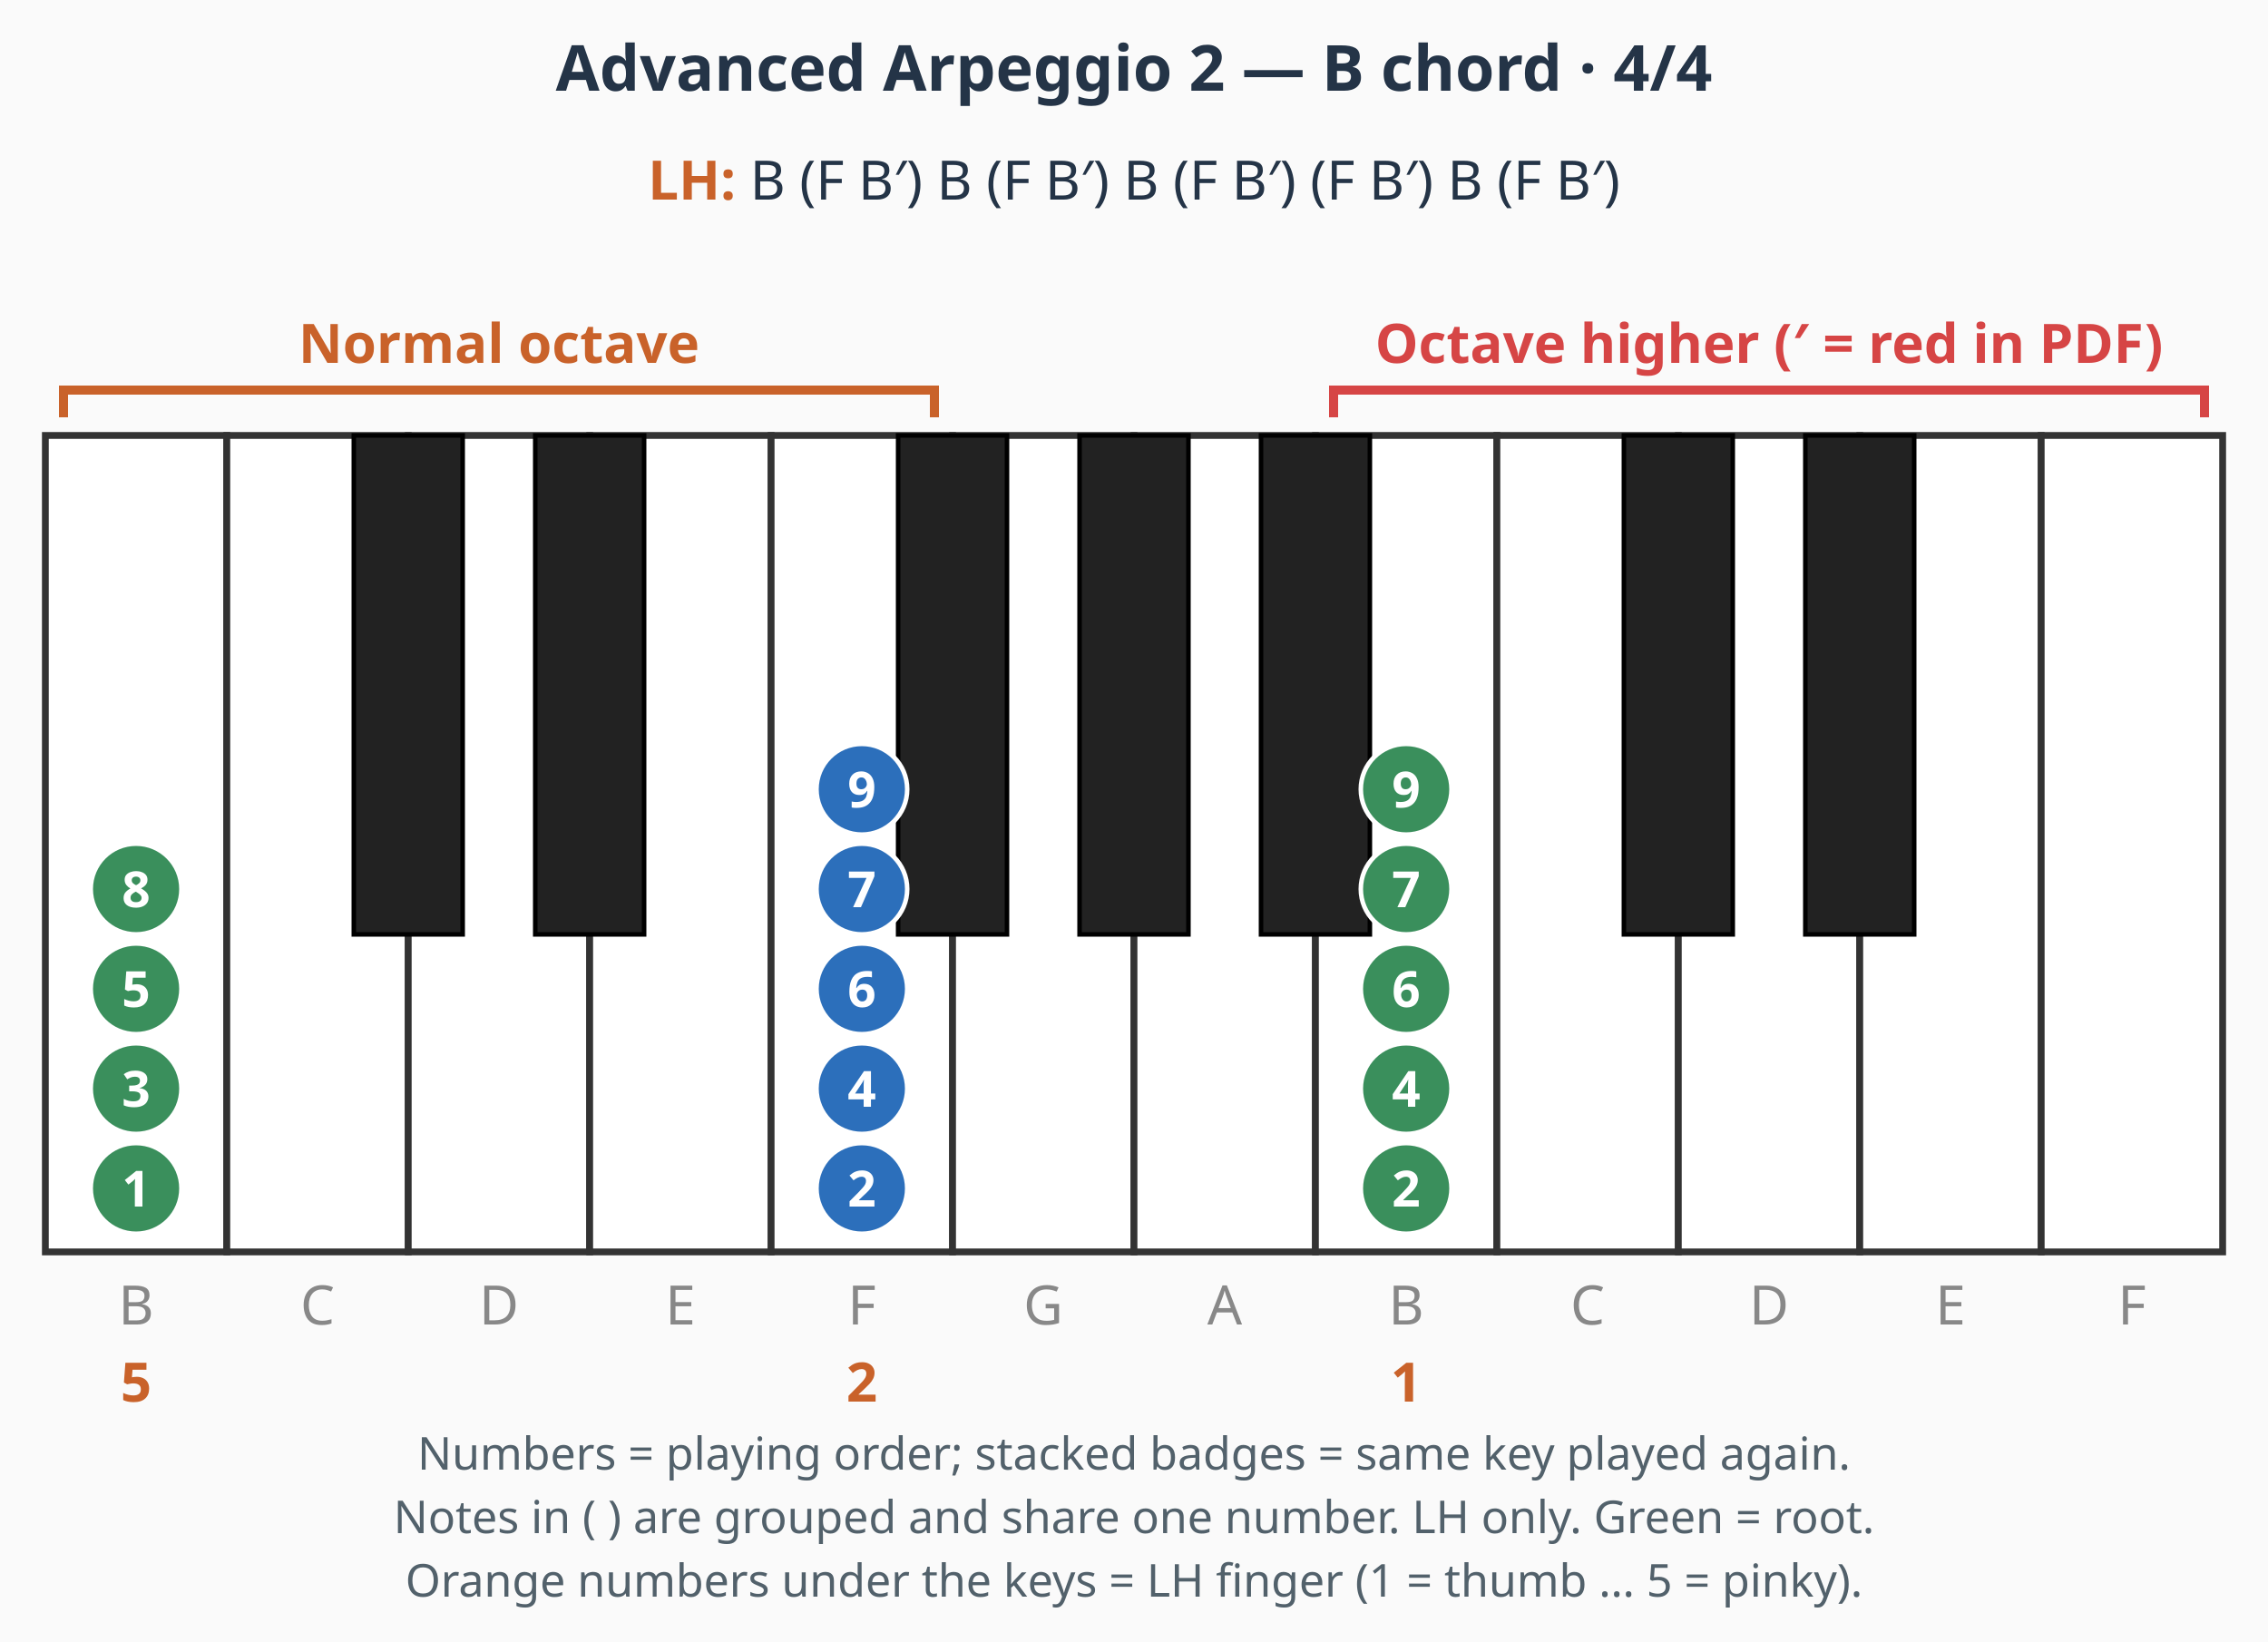
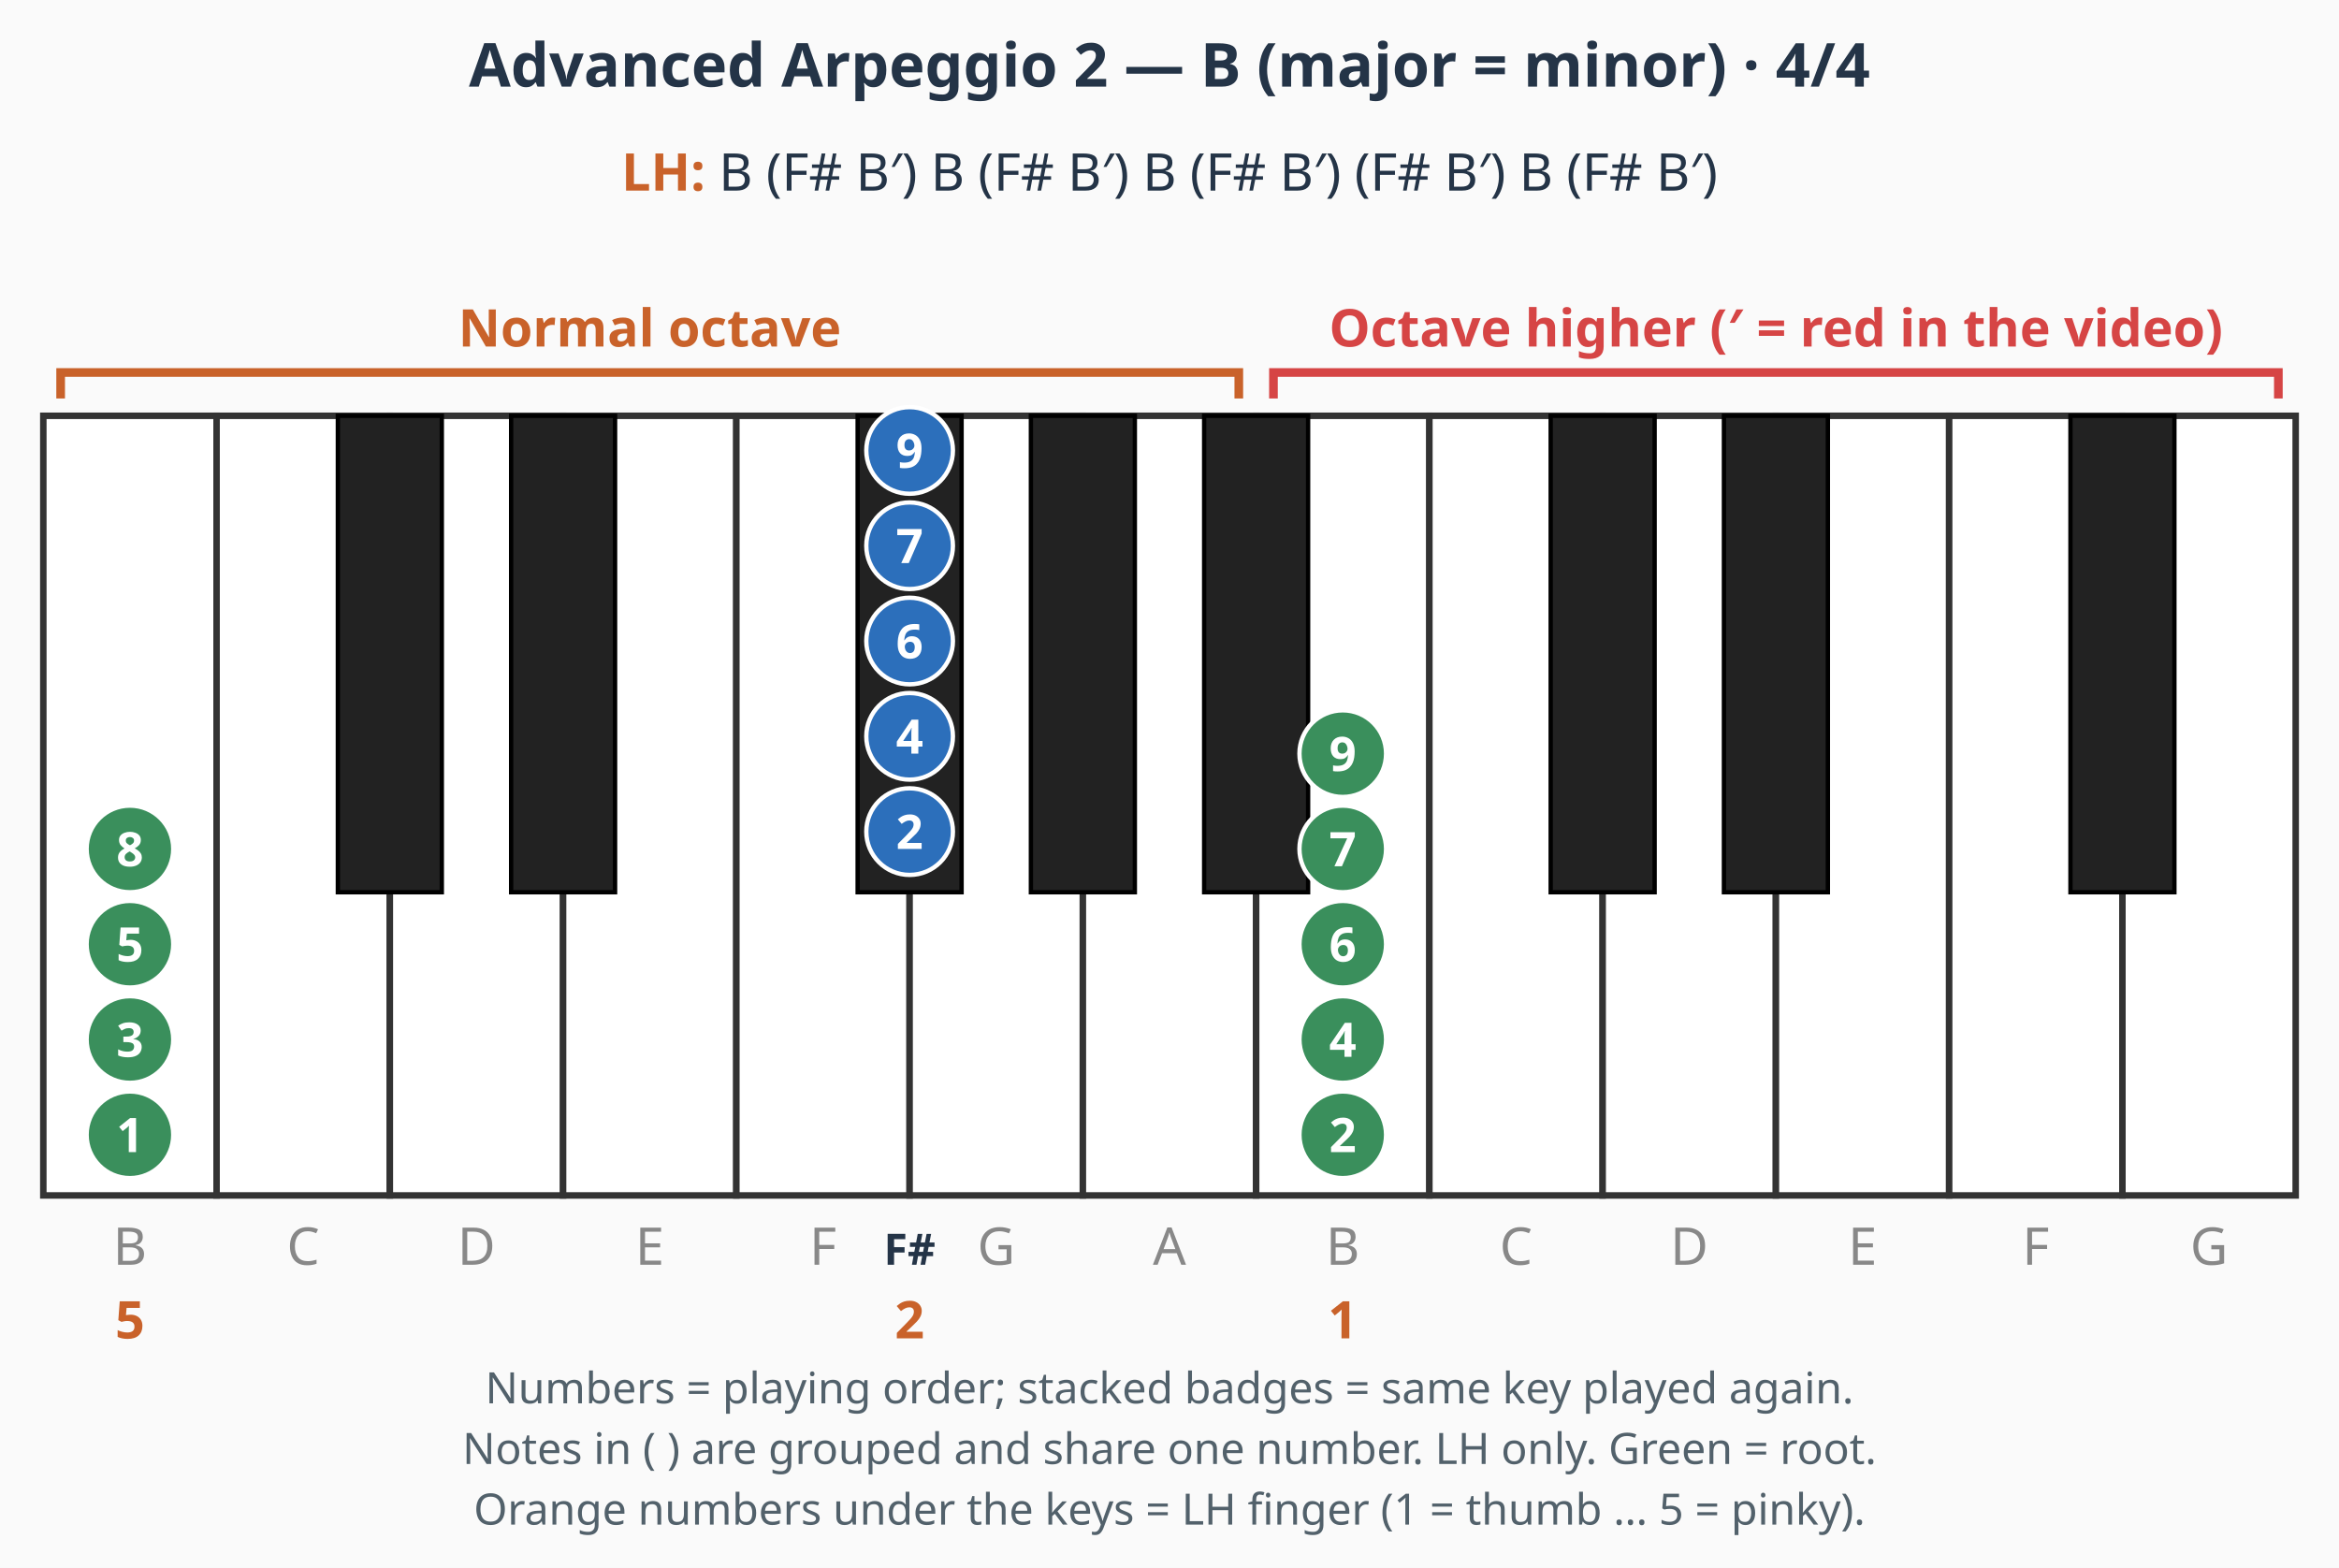
- <svg xmlns="http://www.w3.org/2000/svg" viewBox="0 0 500 362" font-family="sans-serif">
-   <rect width="500" height="362" fill="#fafafa" />
-   <text x="250" y="20" text-anchor="middle" font-size="14" font-weight="bold" fill="#243447">Advanced Arpeggio 2 — B chord · 4/4</text>
-   <text x="250" y="44" text-anchor="middle" font-size="12" fill="#243447">
-     <tspan fill="#c9622a" font-weight="bold">LH:</tspan> B (F B′) B (F B′) B (F B′) (F B′) B (F B′)</text>
-   <path d="M14 92 V86 H206 V92" fill="none" stroke="#c9622a" stroke-width="2" />
-   <text x="110" y="80" text-anchor="middle" font-size="12" font-weight="bold" fill="#c9622a">Normal octave</text>
-   <path d="M294 92 V86 H486 V92" fill="none" stroke="#d64545" stroke-width="2" />
-   <text x="390" y="80" text-anchor="middle" font-size="12" font-weight="bold" fill="#d64545">Octave higher (′ = red in PDF)</text>
+ <svg xmlns="http://www.w3.org/2000/svg" viewBox="0 0 540 362" font-family="sans-serif">
+   <rect width="540" height="362" fill="#fafafa" />
+   <text x="270" y="20" text-anchor="middle" font-size="14" font-weight="bold" fill="#243447">Advanced Arpeggio 2 — B (major = minor) · 4/4</text>
+   <text x="270" y="44" text-anchor="middle" font-size="12" fill="#243447">
+     <tspan fill="#c9622a" font-weight="bold">LH:</tspan> B (F# B′) B (F# B′) B (F# B′) (F# B′) B (F# B′)</text>
+   <path d="M14 92 V86 H286 V92" fill="none" stroke="#c9622a" stroke-width="2" />
+   <text x="150" y="80" text-anchor="middle" font-size="12" font-weight="bold" fill="#c9622a">Normal octave</text>
+   <path d="M294 92 V86 H526 V92" fill="none" stroke="#d64545" stroke-width="2" />
+   <text x="410" y="80" text-anchor="middle" font-size="12" font-weight="bold" fill="#d64545">Octave higher (′ = red in the video)</text>
  <g transform="translate(0,96)">
    <g stroke="#333" stroke-width="1.5">
      <rect x="10" y="0" width="40" height="180" fill="#ffffff" />
      <rect x="50" y="0" width="40" height="180" fill="#ffffff" />
      <rect x="90" y="0" width="40" height="180" fill="#ffffff" />
      <rect x="130" y="0" width="40" height="180" fill="#ffffff" />
      <rect x="170" y="0" width="40" height="180" fill="#ffffff" />
      <rect x="210" y="0" width="40" height="180" fill="#ffffff" />
      <rect x="250" y="0" width="40" height="180" fill="#ffffff" />
      <rect x="290" y="0" width="40" height="180" fill="#ffffff" />
      <rect x="330" y="0" width="40" height="180" fill="#ffffff" />
      <rect x="370" y="0" width="40" height="180" fill="#ffffff" />
      <rect x="410" y="0" width="40" height="180" fill="#ffffff" />
      <rect x="450" y="0" width="40" height="180" fill="#ffffff" />
+       <rect x="490" y="0" width="40" height="180" fill="#ffffff" />
    </g>
    <g stroke="#000" stroke-width="1" fill="#222222">
      <rect x="78" y="0" width="24" height="110" />
      <rect x="118" y="0" width="24" height="110" />
      <rect x="198" y="0" width="24" height="110" />
      <rect x="238" y="0" width="24" height="110" />
      <rect x="278" y="0" width="24" height="110" />
      <rect x="358" y="0" width="24" height="110" />
      <rect x="398" y="0" width="24" height="110" />
+       <rect x="478" y="0" width="24" height="110" />
    </g>
    <g>
      <circle cx="30" cy="166" r="10" fill="#3a8f5c" stroke="#ffffff" stroke-width="1" />
      <circle cx="30" cy="144" r="10" fill="#3a8f5c" stroke="#ffffff" stroke-width="1" />
      <circle cx="30" cy="122" r="10" fill="#3a8f5c" stroke="#ffffff" stroke-width="1" />
      <circle cx="30" cy="100" r="10" fill="#3a8f5c" stroke="#ffffff" stroke-width="1" />
-       <circle cx="190" cy="166" r="10" fill="#2c6fbb" stroke="#ffffff" stroke-width="1" />
-       <circle cx="190" cy="144" r="10" fill="#2c6fbb" stroke="#ffffff" stroke-width="1" />
-       <circle cx="190" cy="122" r="10" fill="#2c6fbb" stroke="#ffffff" stroke-width="1" />
-       <circle cx="190" cy="100" r="10" fill="#2c6fbb" stroke="#ffffff" stroke-width="1" />
-       <circle cx="190" cy="78" r="10" fill="#2c6fbb" stroke="#ffffff" stroke-width="1" />
+       <circle cx="210" cy="96" r="10" fill="#2c6fbb" stroke="#ffffff" stroke-width="1" />
+       <circle cx="210" cy="74" r="10" fill="#2c6fbb" stroke="#ffffff" stroke-width="1" />
+       <circle cx="210" cy="52" r="10" fill="#2c6fbb" stroke="#ffffff" stroke-width="1" />
+       <circle cx="210" cy="30" r="10" fill="#2c6fbb" stroke="#ffffff" stroke-width="1" />
+       <circle cx="210" cy="8" r="10" fill="#2c6fbb" stroke="#ffffff" stroke-width="1" />
      <circle cx="310" cy="166" r="10" fill="#3a8f5c" stroke="#ffffff" stroke-width="1" />
      <circle cx="310" cy="144" r="10" fill="#3a8f5c" stroke="#ffffff" stroke-width="1" />
      <circle cx="310" cy="122" r="10" fill="#3a8f5c" stroke="#ffffff" stroke-width="1" />
      <circle cx="310" cy="100" r="10" fill="#3a8f5c" stroke="#ffffff" stroke-width="1" />
      <circle cx="310" cy="78" r="10" fill="#3a8f5c" stroke="#ffffff" stroke-width="1" />
    </g>
    <g fill="#ffffff" font-size="11" font-weight="bold" text-anchor="middle">
      <text x="30" y="170">1</text>
      <text x="30" y="148">3</text>
      <text x="30" y="126">5</text>
      <text x="30" y="104">8</text>
-       <text x="190" y="170">2</text>
-       <text x="190" y="148">4</text>
-       <text x="190" y="126">6</text>
-       <text x="190" y="104">7</text>
-       <text x="190" y="82">9</text>
+       <text x="210" y="100">2</text>
+       <text x="210" y="78">4</text>
+       <text x="210" y="56">6</text>
+       <text x="210" y="34">7</text>
+       <text x="210" y="12">9</text>
      <text x="310" y="170">2</text>
      <text x="310" y="148">4</text>
      <text x="310" y="126">6</text>
      <text x="310" y="104">7</text>
      <text x="310" y="82">9</text>
    </g>
    <g fill="#888" font-size="12" text-anchor="middle">
      <text x="30" y="196">B</text>
      <text x="70" y="196">C</text>
      <text x="110" y="196">D</text>
      <text x="150" y="196">E</text>
      <text x="190" y="196">F</text>
      <text x="230" y="196">G</text>
      <text x="270" y="196">A</text>
      <text x="310" y="196">B</text>
      <text x="350" y="196">C</text>
      <text x="390" y="196">D</text>
      <text x="430" y="196">E</text>
      <text x="470" y="196">F</text>
+       <text x="510" y="196">G</text>
+     </g>
+     <g fill="#243447" font-size="10" font-weight="bold" text-anchor="middle">
+       <text x="210" y="196">F#</text>
    </g>
    <g font-size="12" font-weight="bold" text-anchor="middle">
      <text x="30" y="213" fill="#c9622a">5</text>
-       <text x="190" y="213" fill="#c9622a">2</text>
+       <text x="210" y="213" fill="#c9622a">2</text>
      <text x="310" y="213" fill="#c9622a">1</text>
    </g>
  </g>
-   <text x="250" y="324" text-anchor="middle" font-size="10" fill="#52616b">Numbers = playing order; stacked badges = same key played again.</text>
-   <text x="250" y="338" text-anchor="middle" font-size="10" fill="#52616b">Notes in ( ) are grouped and share one number. LH only. Green = root.</text>
-   <text x="250" y="352" text-anchor="middle" font-size="10" fill="#52616b">Orange numbers under the keys = LH finger (1 = thumb … 5 = pinky).</text>
+   <text x="270" y="324" text-anchor="middle" font-size="10" fill="#52616b">Numbers = playing order; stacked badges = same key played again.</text>
+   <text x="270" y="338" text-anchor="middle" font-size="10" fill="#52616b">Notes in ( ) are grouped and share one number. LH only. Green = root.</text>
+   <text x="270" y="352" text-anchor="middle" font-size="10" fill="#52616b">Orange numbers under the keys = LH finger (1 = thumb … 5 = pinky).</text>
</svg>
